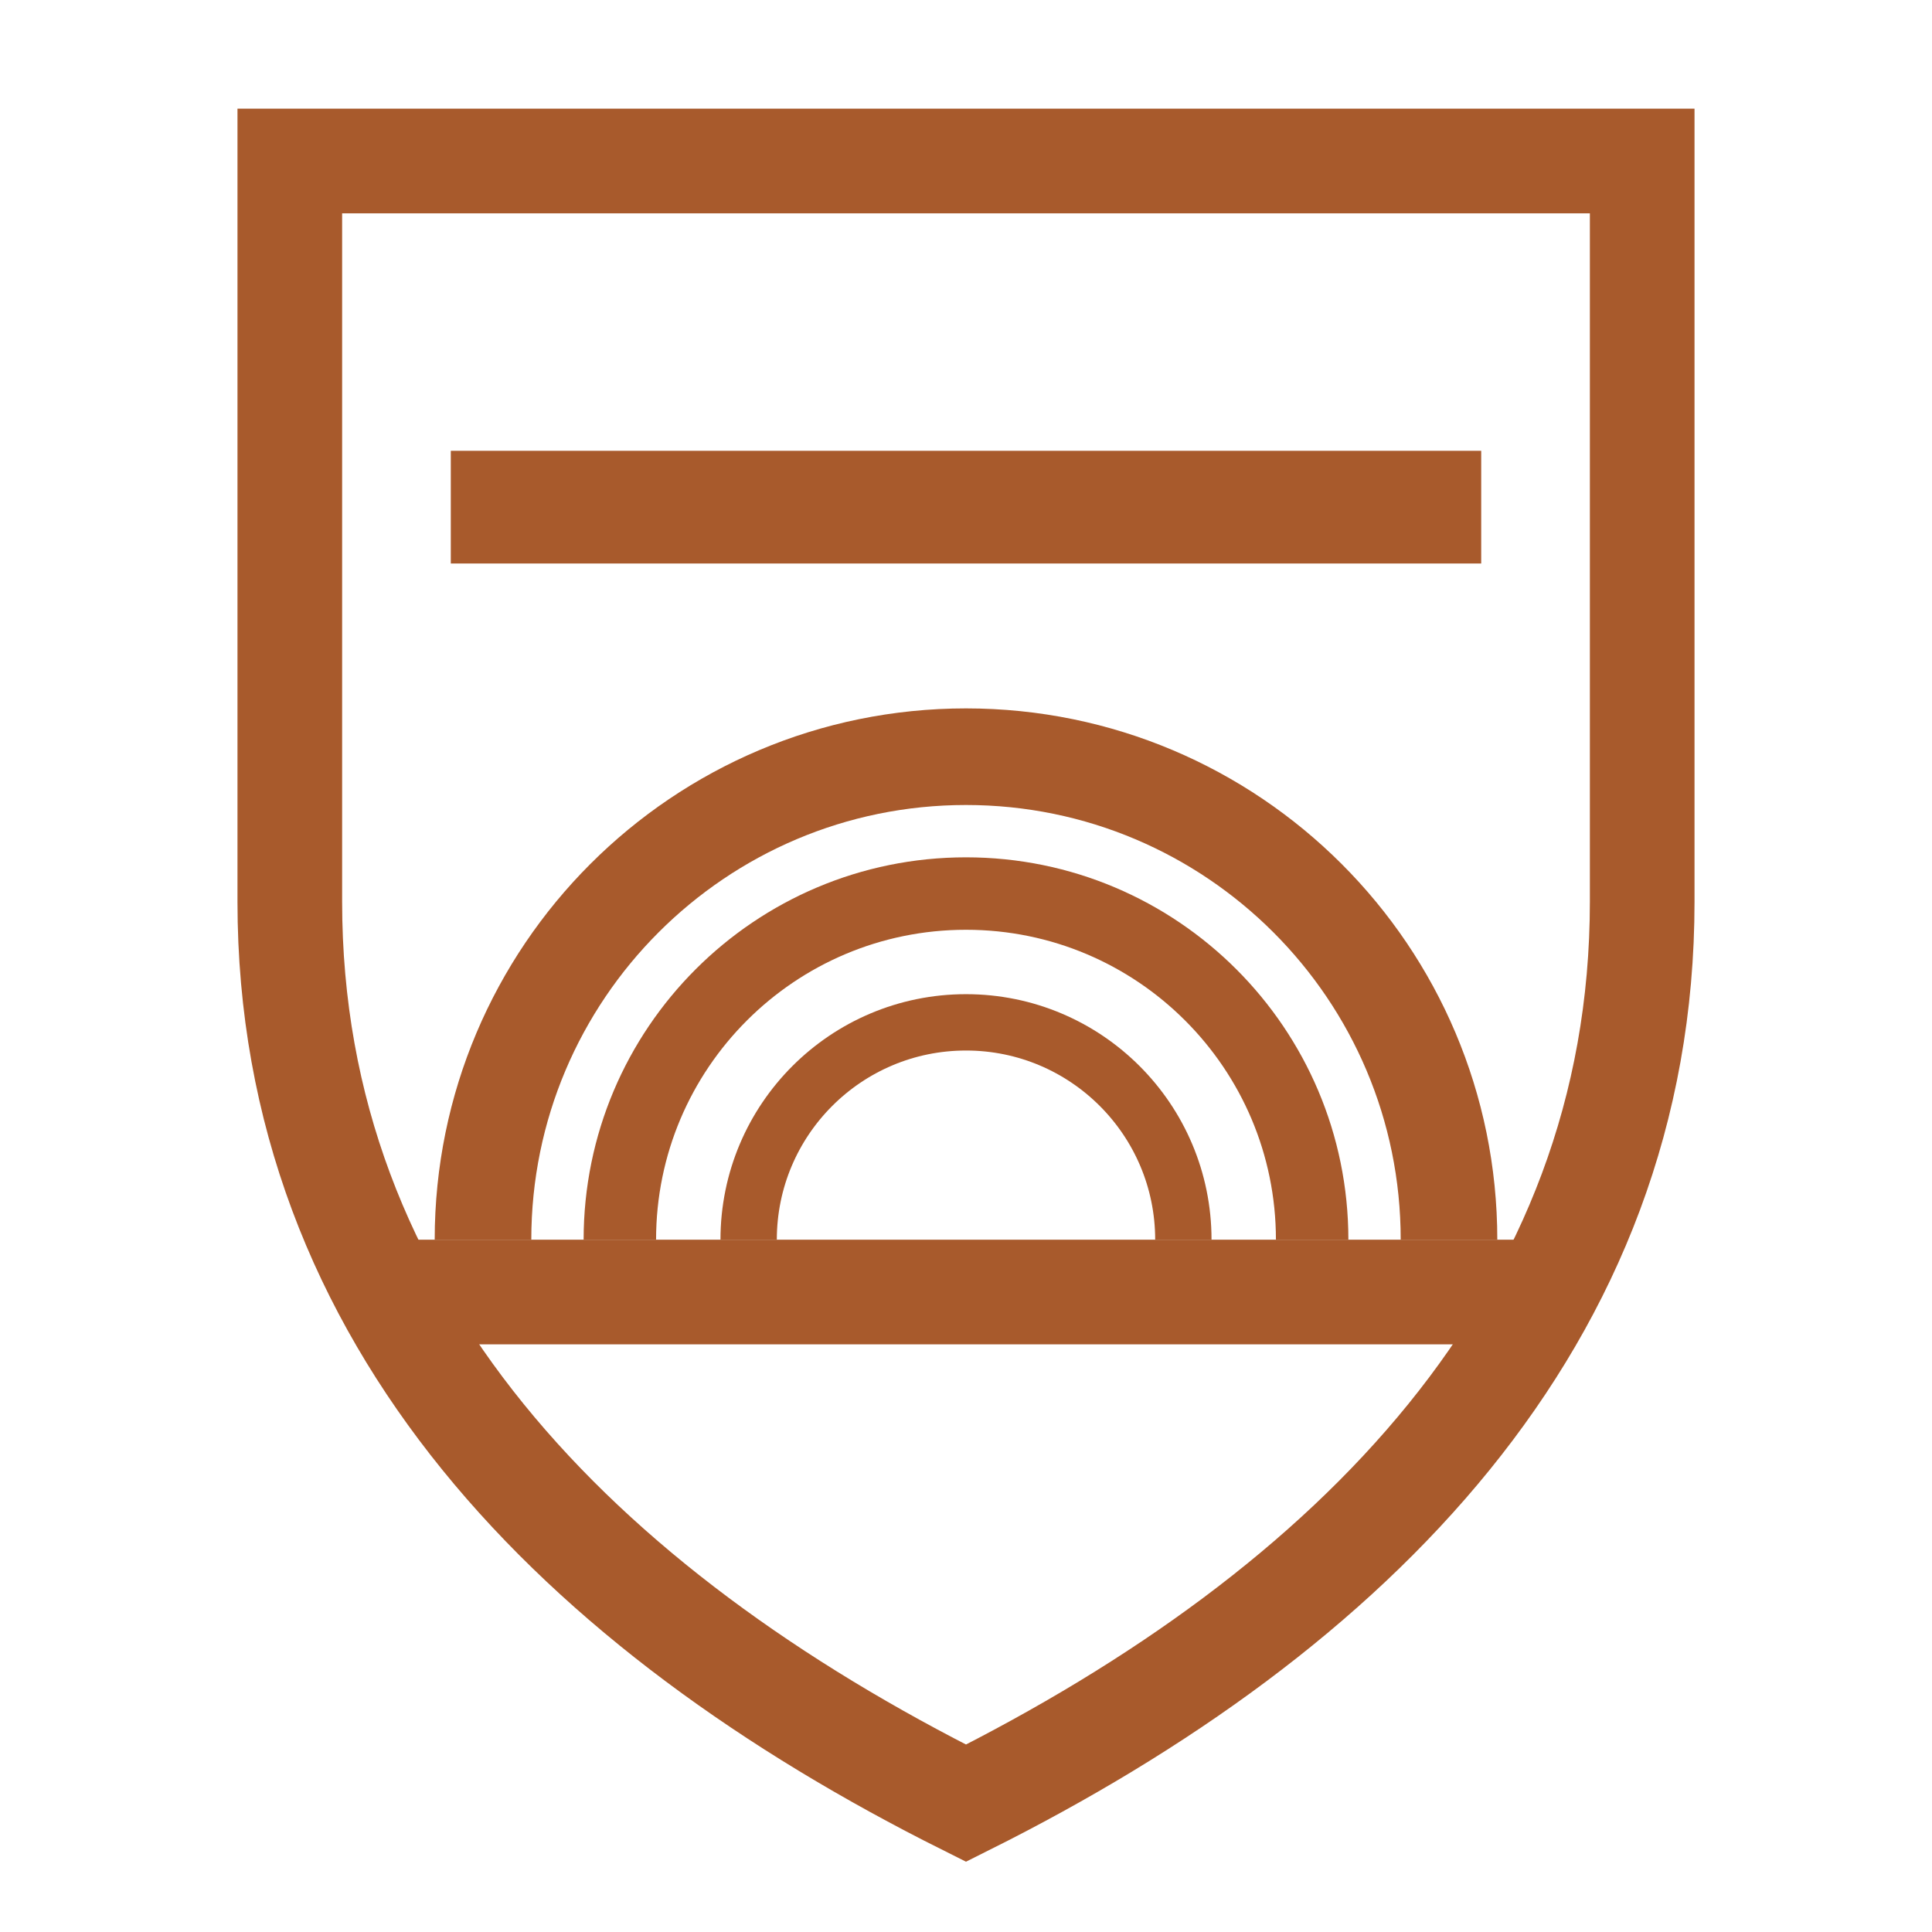
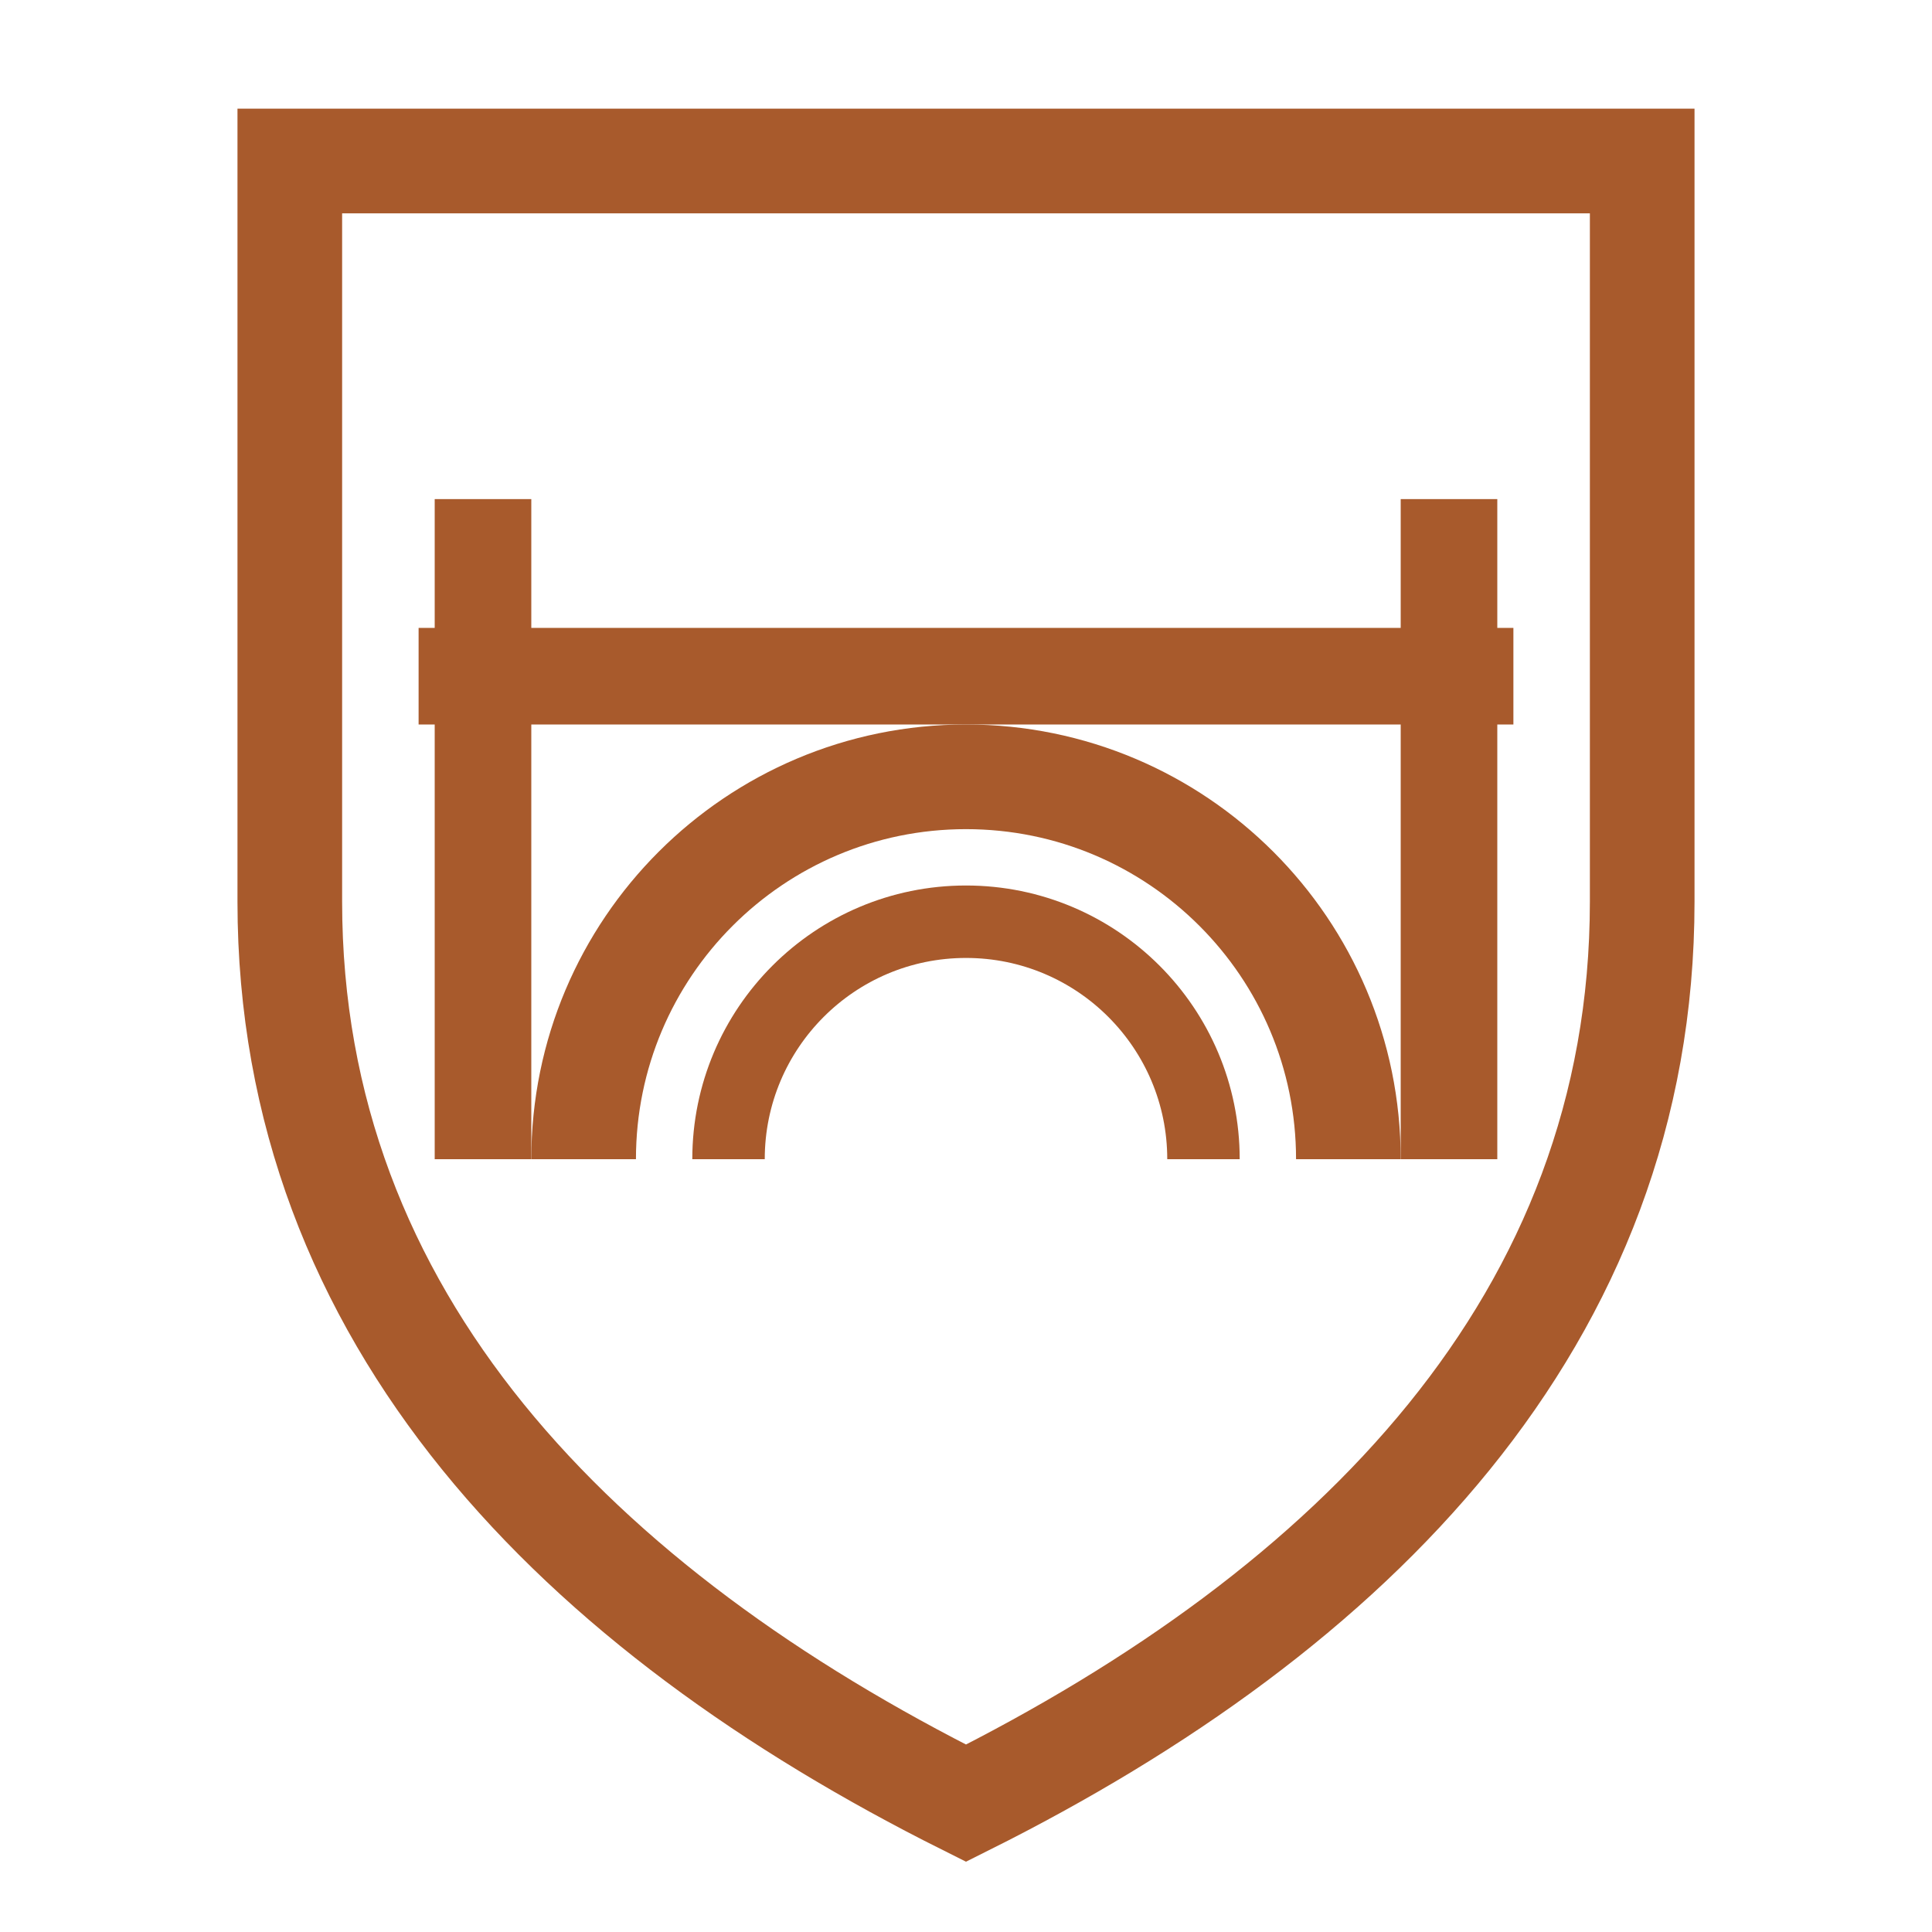
<svg xmlns="http://www.w3.org/2000/svg" viewBox="0 0 120 120">
  <path d="M18,10 H102 V56 C102,82 84,100 60,112 C36,100 18,82 18,56 Z" fill="none" stroke="#a85a2c" stroke-width="6.5" stroke-linejoin="miter" />
-   <rect x="28" y="28" width="64" height="7" fill="#a85a2c" />
-   <path d="M30.00,77.00 A30,30 0 0 1 90.00,77.00" fill="none" stroke="#a85a2c" stroke-width="6" />
-   <path d="M38.50,77.00 A21.5,21.5 0 0 1 81.50,77.00" fill="none" stroke="#a85a2c" stroke-width="4.5" />
-   <path d="M46.50,77.00 A13.5,13.5 0 0 1 73.50,77.00" fill="none" stroke="#a85a2c" stroke-width="3.5" />
-   <rect x="24" y="77" width="72" height="6.5" fill="#a85a2c" />
+   <rect x="26" y="39" width="68" height="6" fill="#a85a2c" />
+   <rect x="27" y="31" width="6" height="41" fill="#a85a2c" />
+   <rect x="87" y="31" width="6" height="41" fill="#a85a2c" />
+   <path d="M36.25,72.00 A23.75,23.75 0 0 1 83.75,72.00" fill="none" stroke="#a85a2c" stroke-width="6.5" />
+   <path d="M45.25,72.00 A14.75,14.75 0 0 1 74.75,72.00" fill="none" stroke="#a85a2c" stroke-width="4.5" />
</svg>
